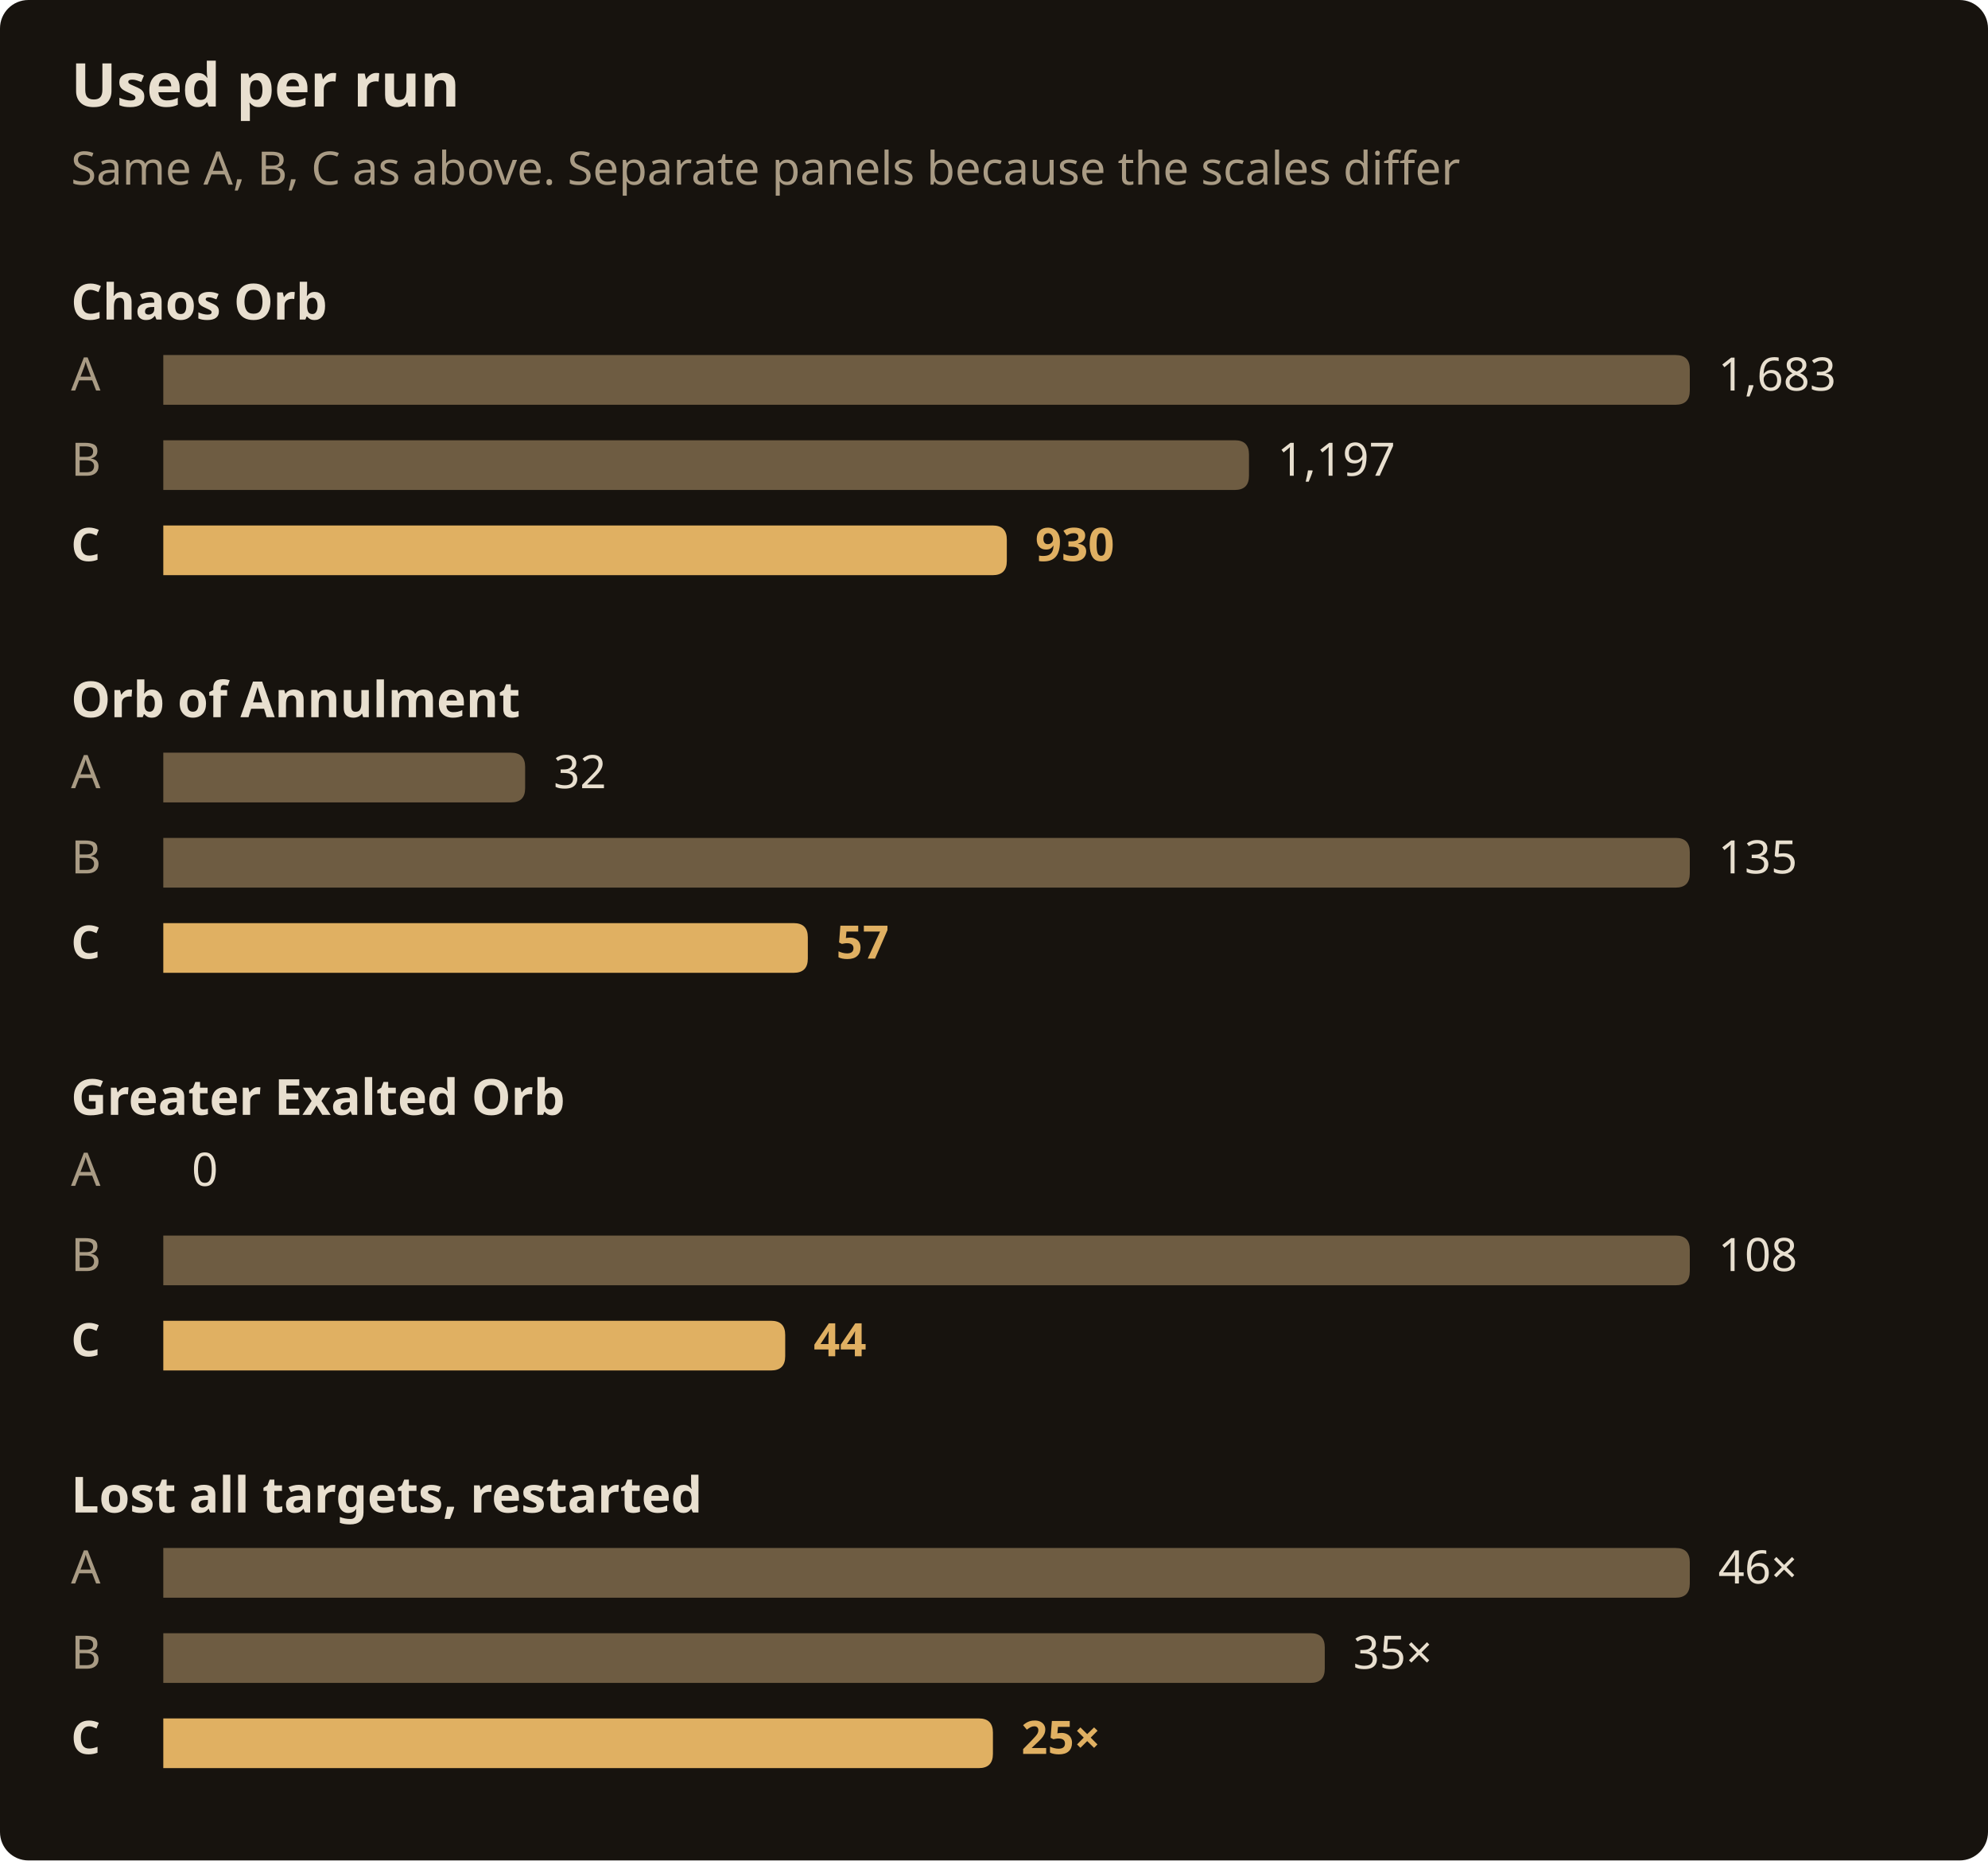
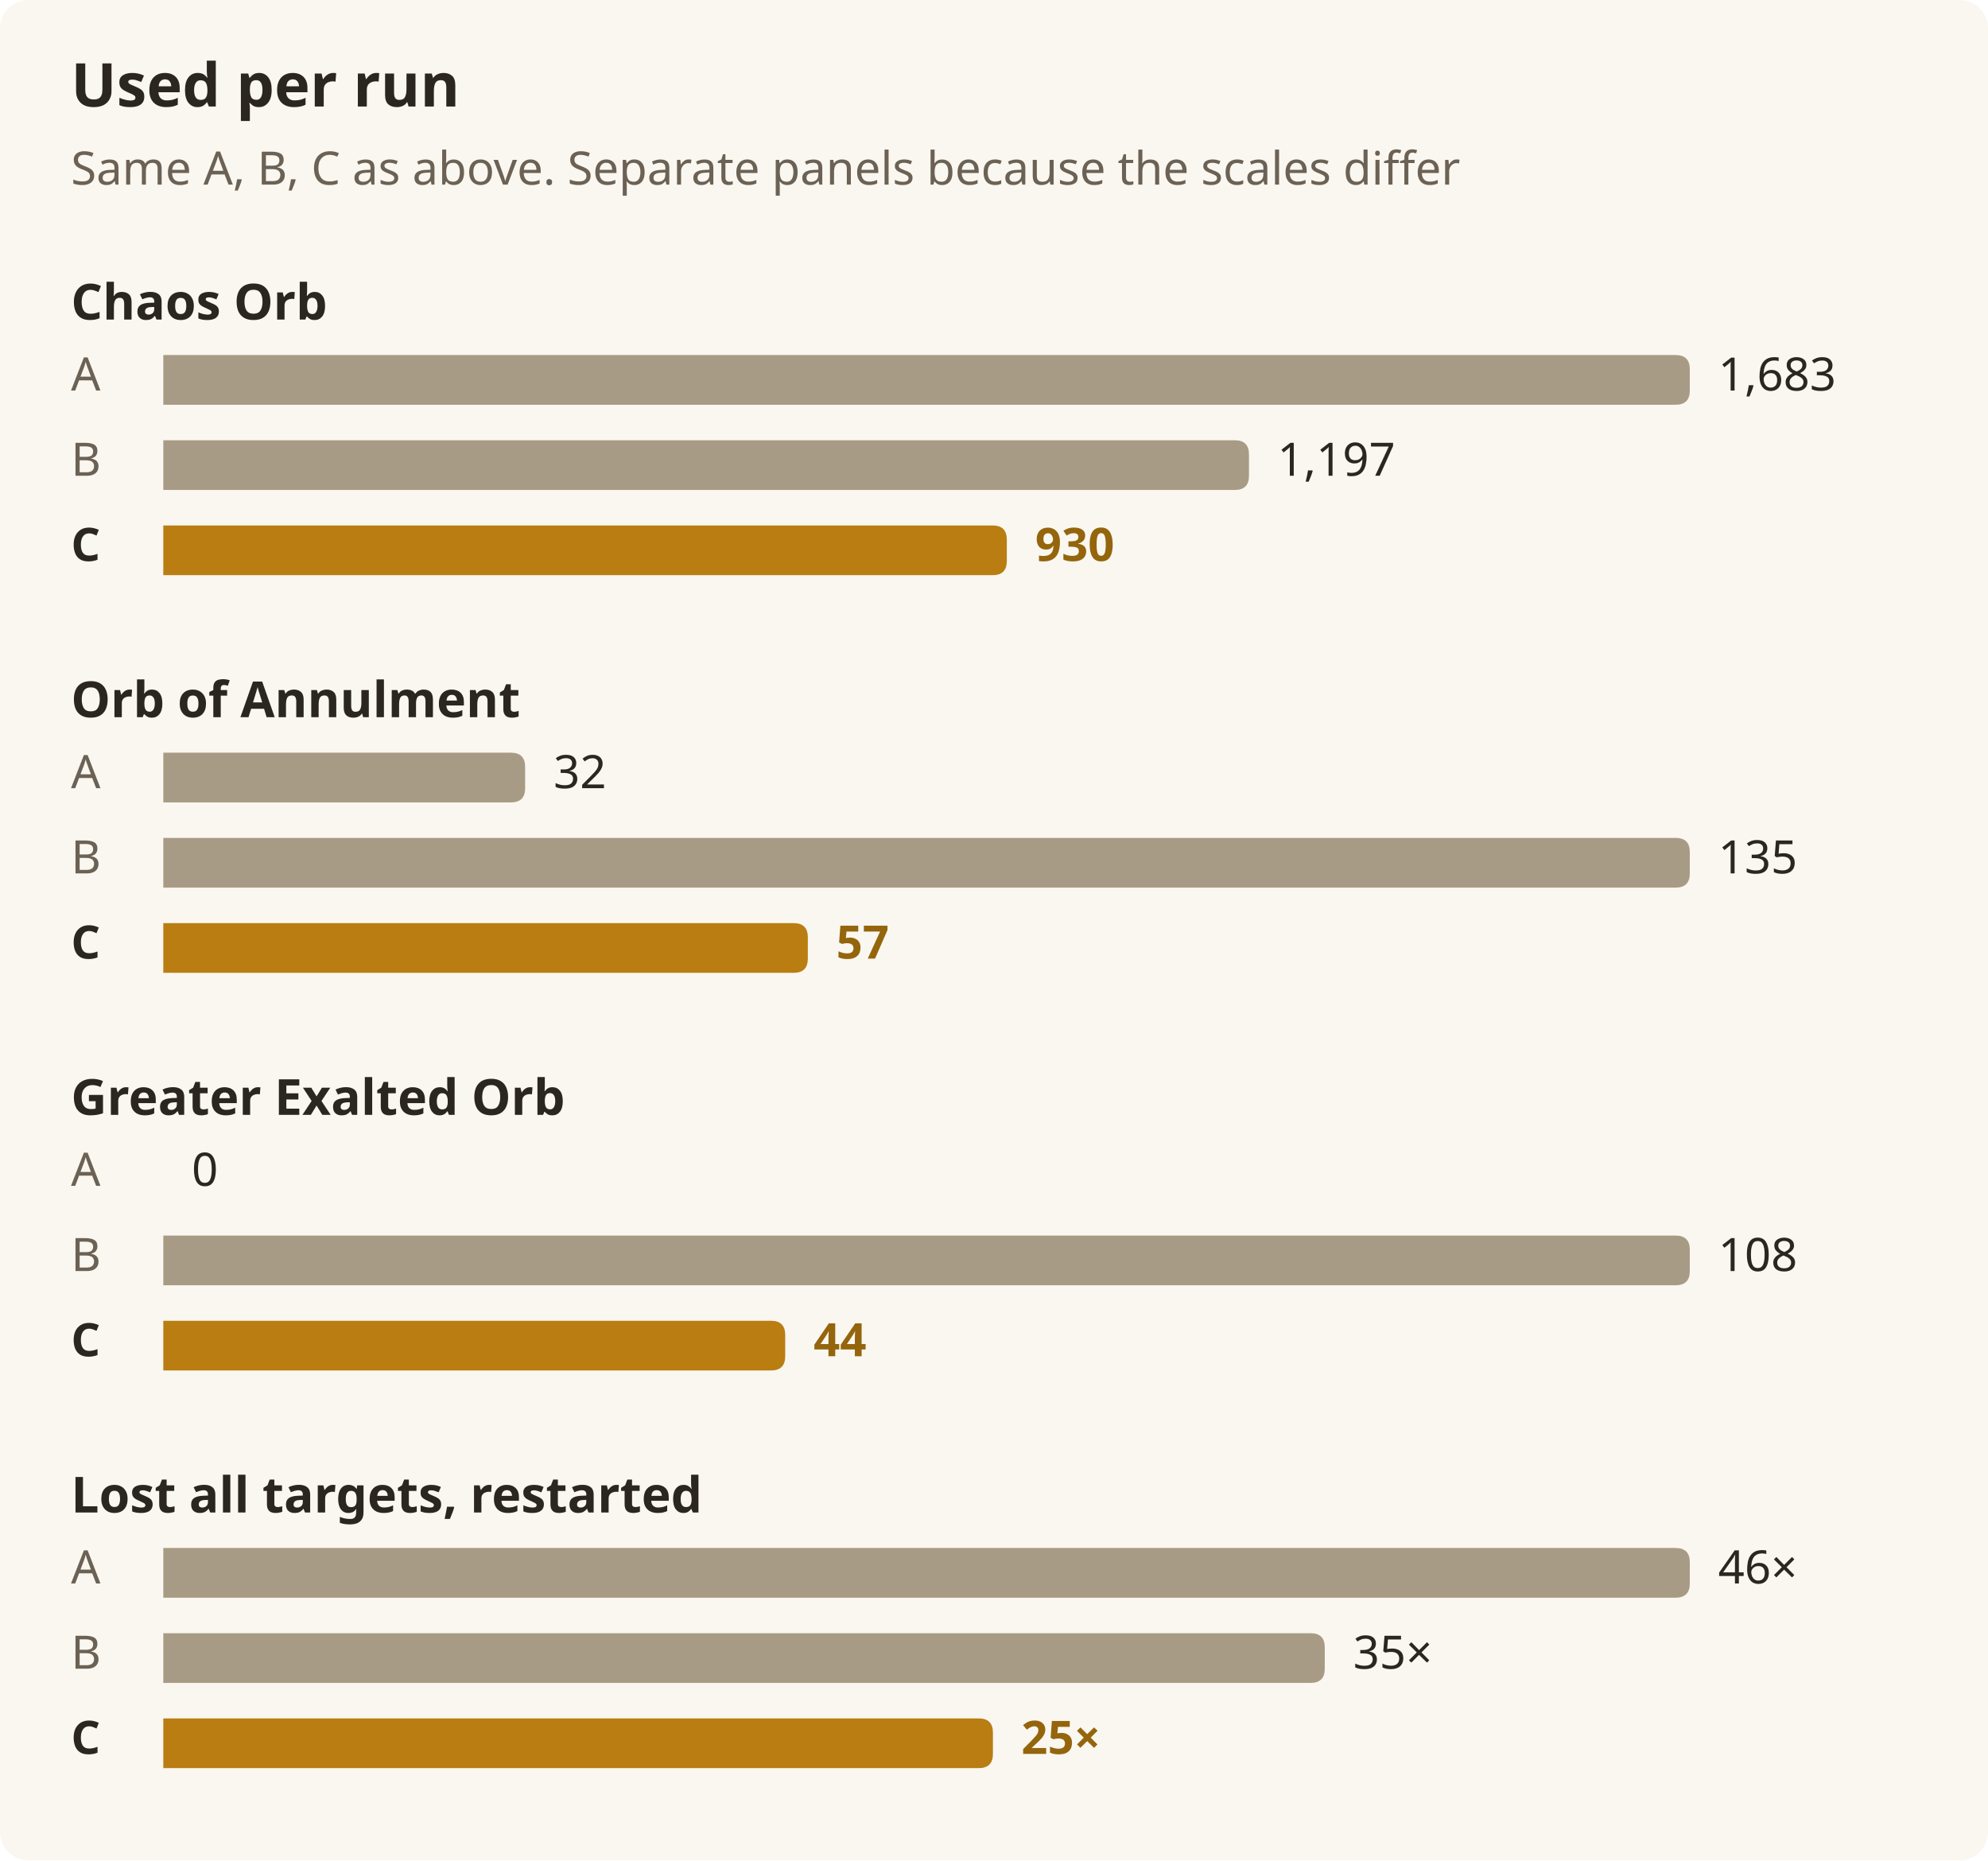
<svg xmlns="http://www.w3.org/2000/svg" viewBox="0 0 560 524" width="560" height="524" role="img" font-family="&quot;Zen Kaku Gothic New&quot;,&quot;Hiragino Sans&quot;,&quot;Yu Gothic UI&quot;,&quot;Meiryo&quot;,system-ui,sans-serif">
-   <rect width="560" height="524" rx="8" fill="#17130e" />
-   <text x="20" y="30" font-size="17" fill="#e8dfcf" text-anchor="start" font-weight="700">Used per run</text>
-   <text x="20" y="52" font-size="13" fill="#a99b84" text-anchor="start" font-weight="400">Same A, B, C as above. Separate panels because the scales differ</text>
-   <text x="20" y="90" font-size="14" fill="#e8dfcf" text-anchor="start" font-weight="700">Chaos Orb</text>
-   <text x="20" y="110" font-size="13" fill="#a99b84" text-anchor="start" font-weight="400">A</text>
-   <path d="M46,100H472Q476,100 476,104V110Q476,114 472,114H46Z" fill="#6e5c42" />
-   <text x="484" y="110" font-size="13" fill="#e8dfcf" text-anchor="start" font-weight="400">1,683</text>
-   <text x="20" y="134" font-size="13" fill="#a99b84" text-anchor="start" font-weight="400">B</text>
-   <path d="M46,124H347.829Q351.829,124 351.829,128V134Q351.829,138 347.829,138H46Z" fill="#6e5c42" />
-   <text x="359.829" y="134" font-size="13" fill="#e8dfcf" text-anchor="start" font-weight="400">1,197</text>
-   <text x="20" y="158" font-size="13" fill="#e8dfcf" text-anchor="start" font-weight="700">C</text>
-   <path d="M46,148H279.611Q283.611,148 283.611,152V158Q283.611,162 279.611,162H46Z" fill="#e0b062" />
-   <text x="291.611" y="158" font-size="13" fill="#e0b062" text-anchor="start" font-weight="700">930</text>
-   <text x="20" y="202" font-size="14" fill="#e8dfcf" text-anchor="start" font-weight="700">Orb of Annulment</text>
-   <text x="20" y="222" font-size="13" fill="#a99b84" text-anchor="start" font-weight="400">A</text>
-   <path d="M46,212H143.926Q147.926,212 147.926,216V222Q147.926,226 143.926,226H46Z" fill="#6e5c42" />
-   <text x="155.926" y="222" font-size="13" fill="#e8dfcf" text-anchor="start" font-weight="400">32</text>
-   <text x="20" y="246" font-size="13" fill="#a99b84" text-anchor="start" font-weight="400">B</text>
-   <path d="M46,236H472Q476,236 476,240V246Q476,250 472,250H46Z" fill="#6e5c42" />
-   <text x="484" y="246" font-size="13" fill="#e8dfcf" text-anchor="start" font-weight="400">135</text>
-   <text x="20" y="270" font-size="13" fill="#e8dfcf" text-anchor="start" font-weight="700">C</text>
-   <path d="M46,260H223.556Q227.556,260 227.556,264V270Q227.556,274 223.556,274H46Z" fill="#e0b062" />
-   <text x="235.556" y="270" font-size="13" fill="#e0b062" text-anchor="start" font-weight="700">57</text>
-   <text x="20" y="314" font-size="14" fill="#e8dfcf" text-anchor="start" font-weight="700">Greater Exalted Orb</text>
-   <text x="20" y="334" font-size="13" fill="#a99b84" text-anchor="start" font-weight="400">A</text>
-   <text x="54" y="334" font-size="13" fill="#e8dfcf" text-anchor="start" font-weight="400">0</text>
-   <text x="20" y="358" font-size="13" fill="#a99b84" text-anchor="start" font-weight="400">B</text>
-   <path d="M46,348H472Q476,348 476,352V358Q476,362 472,362H46Z" fill="#6e5c42" />
-   <text x="484" y="358" font-size="13" fill="#e8dfcf" text-anchor="start" font-weight="400">108</text>
-   <text x="20" y="382" font-size="13" fill="#e8dfcf" text-anchor="start" font-weight="700">C</text>
-   <path d="M46,372H217.185Q221.185,372 221.185,376V382Q221.185,386 217.185,386H46Z" fill="#e0b062" />
-   <text x="229.185" y="382" font-size="13" fill="#e0b062" text-anchor="start" font-weight="700">44</text>
-   <text x="20" y="426" font-size="14" fill="#e8dfcf" text-anchor="start" font-weight="700">Lost all targets, restarted</text>
-   <text x="20" y="446" font-size="13" fill="#a99b84" text-anchor="start" font-weight="400">A</text>
-   <path d="M46,436H472Q476,436 476,440V446Q476,450 472,450H46Z" fill="#6e5c42" />
-   <text x="484" y="446" font-size="13" fill="#e8dfcf" text-anchor="start" font-weight="400">46×</text>
-   <text x="20" y="470" font-size="13" fill="#a99b84" text-anchor="start" font-weight="400">B</text>
-   <path d="M46,460H369.174Q373.174,460 373.174,464V470Q373.174,474 369.174,474H46Z" fill="#6e5c42" />
-   <text x="381.174" y="470" font-size="13" fill="#e8dfcf" text-anchor="start" font-weight="400">35×</text>
-   <text x="20" y="494" font-size="13" fill="#e8dfcf" text-anchor="start" font-weight="700">C</text>
-   <path d="M46,484H275.696Q279.696,484 279.696,488V494Q279.696,498 275.696,498H46Z" fill="#e0b062" />
-   <text x="287.696" y="494" font-size="13" fill="#e0b062" text-anchor="start" font-weight="700">25×</text>
+   <rect width="560" height="524" rx="8" fill="#faf7f0" />
+   <text x="20" y="30" font-size="17" fill="#2b2620" text-anchor="start" font-weight="700">Used per run</text>
+   <text x="20" y="52" font-size="13" fill="#6b6255" text-anchor="start" font-weight="400">Same A, B, C as above. Separate panels because the scales differ</text>
+   <text x="20" y="90" font-size="14" fill="#2b2620" text-anchor="start" font-weight="700">Chaos Orb</text>
+   <text x="20" y="110" font-size="13" fill="#6b6255" text-anchor="start" font-weight="400">A</text>
+   <path d="M46,100H472Q476,100 476,104V110Q476,114 472,114H46Z" fill="#a89b85" />
+   <text x="484" y="110" font-size="13" fill="#2b2620" text-anchor="start" font-weight="400">1,683</text>
+   <text x="20" y="134" font-size="13" fill="#6b6255" text-anchor="start" font-weight="400">B</text>
+   <path d="M46,124H347.829Q351.829,124 351.829,128V134Q351.829,138 347.829,138H46Z" fill="#a89b85" />
+   <text x="359.829" y="134" font-size="13" fill="#2b2620" text-anchor="start" font-weight="400">1,197</text>
+   <text x="20" y="158" font-size="13" fill="#2b2620" text-anchor="start" font-weight="700">C</text>
+   <path d="M46,148H279.611Q283.611,148 283.611,152V158Q283.611,162 279.611,162H46Z" fill="#b97d12" />
+   <text x="291.611" y="158" font-size="13" fill="#94650c" text-anchor="start" font-weight="700">930</text>
+   <text x="20" y="202" font-size="14" fill="#2b2620" text-anchor="start" font-weight="700">Orb of Annulment</text>
+   <text x="20" y="222" font-size="13" fill="#6b6255" text-anchor="start" font-weight="400">A</text>
+   <path d="M46,212H143.926Q147.926,212 147.926,216V222Q147.926,226 143.926,226H46Z" fill="#a89b85" />
+   <text x="155.926" y="222" font-size="13" fill="#2b2620" text-anchor="start" font-weight="400">32</text>
+   <text x="20" y="246" font-size="13" fill="#6b6255" text-anchor="start" font-weight="400">B</text>
+   <path d="M46,236H472Q476,236 476,240V246Q476,250 472,250H46Z" fill="#a89b85" />
+   <text x="484" y="246" font-size="13" fill="#2b2620" text-anchor="start" font-weight="400">135</text>
+   <text x="20" y="270" font-size="13" fill="#2b2620" text-anchor="start" font-weight="700">C</text>
+   <path d="M46,260H223.556Q227.556,260 227.556,264V270Q227.556,274 223.556,274H46Z" fill="#b97d12" />
+   <text x="235.556" y="270" font-size="13" fill="#94650c" text-anchor="start" font-weight="700">57</text>
+   <text x="20" y="314" font-size="14" fill="#2b2620" text-anchor="start" font-weight="700">Greater Exalted Orb</text>
+   <text x="20" y="334" font-size="13" fill="#6b6255" text-anchor="start" font-weight="400">A</text>
+   <text x="54" y="334" font-size="13" fill="#2b2620" text-anchor="start" font-weight="400">0</text>
+   <text x="20" y="358" font-size="13" fill="#6b6255" text-anchor="start" font-weight="400">B</text>
+   <path d="M46,348H472Q476,348 476,352V358Q476,362 472,362H46Z" fill="#a89b85" />
+   <text x="484" y="358" font-size="13" fill="#2b2620" text-anchor="start" font-weight="400">108</text>
+   <text x="20" y="382" font-size="13" fill="#2b2620" text-anchor="start" font-weight="700">C</text>
+   <path d="M46,372H217.185Q221.185,372 221.185,376V382Q221.185,386 217.185,386H46Z" fill="#b97d12" />
+   <text x="229.185" y="382" font-size="13" fill="#94650c" text-anchor="start" font-weight="700">44</text>
+   <text x="20" y="426" font-size="14" fill="#2b2620" text-anchor="start" font-weight="700">Lost all targets, restarted</text>
+   <text x="20" y="446" font-size="13" fill="#6b6255" text-anchor="start" font-weight="400">A</text>
+   <path d="M46,436H472Q476,436 476,440V446Q476,450 472,450H46Z" fill="#a89b85" />
+   <text x="484" y="446" font-size="13" fill="#2b2620" text-anchor="start" font-weight="400">46×</text>
+   <text x="20" y="470" font-size="13" fill="#6b6255" text-anchor="start" font-weight="400">B</text>
+   <path d="M46,460H369.174Q373.174,460 373.174,464V470Q373.174,474 369.174,474H46Z" fill="#a89b85" />
+   <text x="381.174" y="470" font-size="13" fill="#2b2620" text-anchor="start" font-weight="400">35×</text>
+   <text x="20" y="494" font-size="13" fill="#2b2620" text-anchor="start" font-weight="700">C</text>
+   <path d="M46,484H275.696Q279.696,484 279.696,488V494Q279.696,498 275.696,498H46Z" fill="#b97d12" />
+   <text x="287.696" y="494" font-size="13" fill="#94650c" text-anchor="start" font-weight="700">25×</text>
</svg>
